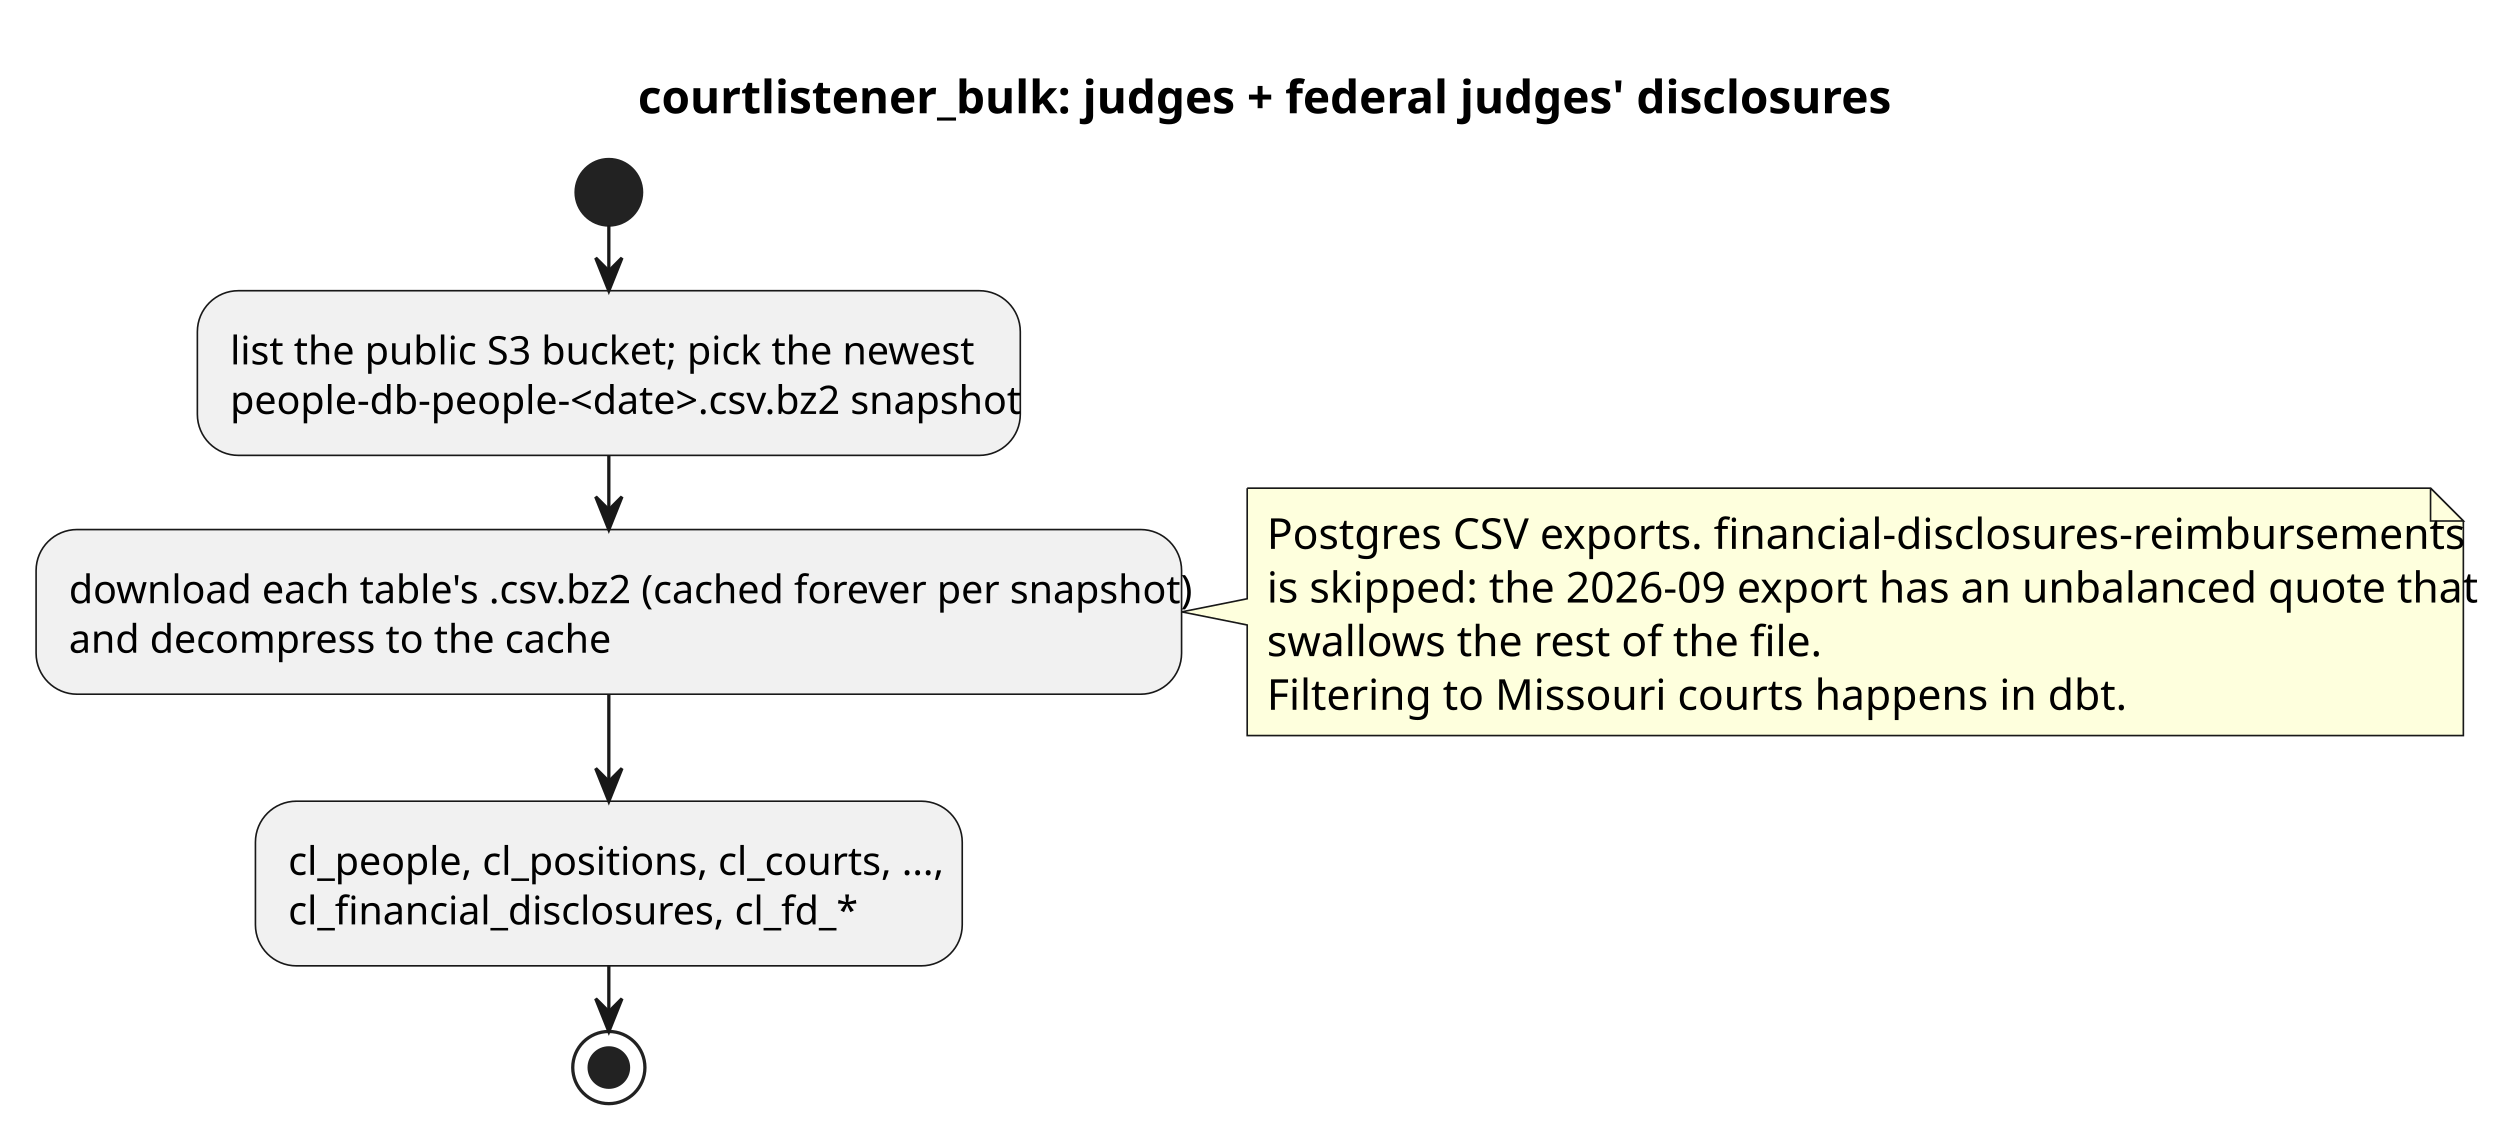
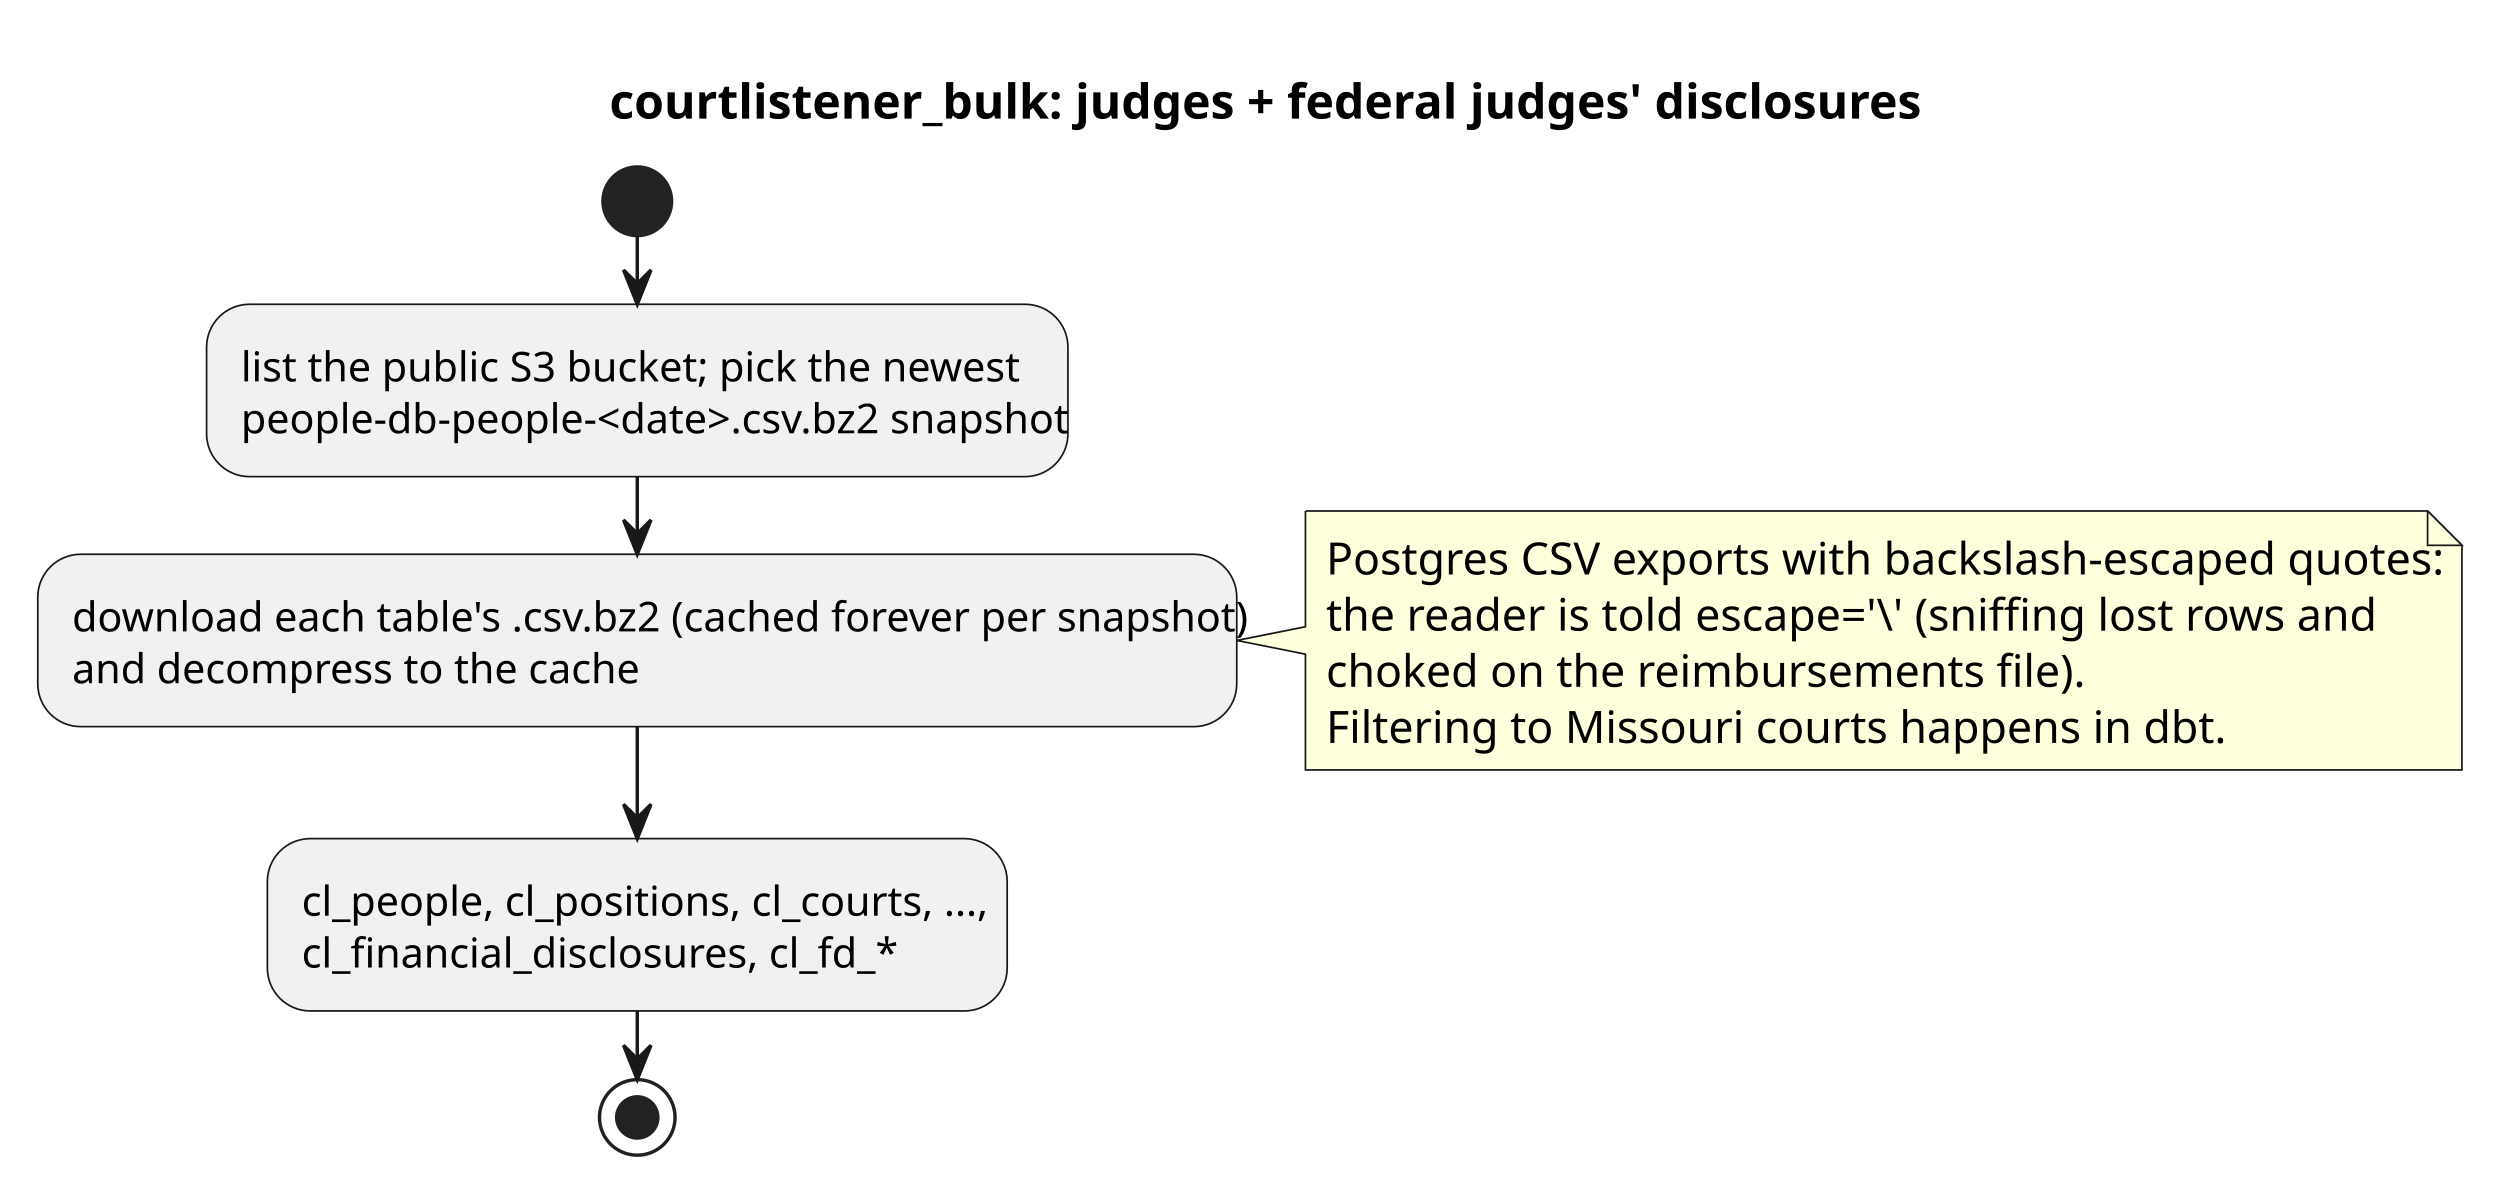
- <svg xmlns="http://www.w3.org/2000/svg" contentStyleType="text/css" height="347px" preserveAspectRatio="none" style="width:762px;height:347px;background:#FFFFFF;" version="1.1" viewBox="0 0 762 347" width="762px" zoomAndPan="magnify">
+ <svg xmlns="http://www.w3.org/2000/svg" contentStyleType="text/css" height="347px" preserveAspectRatio="none" style="width:728px;height:347px;background:#FFFFFF;" version="1.1" viewBox="0 0 728 347" width="728px" zoomAndPan="magnify">
  <defs />
  <g>
-     <text fill="#000000" font-family="sans-serif" font-size="14" font-weight="bold" lengthAdjust="spacing" textLength="370.938" x="194.446" y="34.533">courtlistener_bulk: judges + federal judges' disclosures</text>
+     <text fill="#000000" font-family="sans-serif" font-size="14" font-weight="bold" lengthAdjust="spacing" textLength="370.938" x="177.488" y="34.533">courtlistener_bulk: judges + federal judges' disclosures</text>
    <ellipse cx="185.572" cy="58.609" fill="#222222" rx="10" ry="10" style="stroke:#222222;stroke-width:1.0;" />
    <rect fill="#F1F1F1" height="50.188" rx="12.5" ry="12.5" style="stroke:#181818;stroke-width:0.5;" width="250.83" x="60.157" y="88.609" />
    <text fill="#000000" font-family="sans-serif" font-size="12" lengthAdjust="spacing" textLength="215.449" x="70.157" y="111.066">list the public S3 bucket; pick the newest</text>
    <text fill="#000000" font-family="sans-serif" font-size="12" lengthAdjust="spacing" textLength="230.83" x="70.157" y="126.16">people-db-people-&lt;date&gt;.csv.bz2 snapshot</text>
-     <path d="M380.144,148.797 L380.144,182.5 L360.144,186.5 L380.144,190.5 L380.144,224.203 A0,0 0 0 0 380.144,224.203 L750.831,224.203 A0,0 0 0 0 750.831,224.203 L750.831,158.797 L740.831,148.797 L380.144,148.797 A0,0 0 0 0 380.144,148.797 " fill="#FEFFDD" style="stroke:#181818;stroke-width:0.5;" />
-     <path d="M740.831,148.797 L740.831,158.797 L750.831,158.797 L740.831,148.797 " fill="#FEFFDD" style="stroke:#181818;stroke-width:0.5;" />
-     <text fill="#000000" font-family="sans-serif" font-size="13" lengthAdjust="spacing" textLength="349.686" x="386.144" y="167.292">Postgres CSV exports. financial-disclosures-reimbursements</text>
-     <text fill="#000000" font-family="sans-serif" font-size="13" lengthAdjust="spacing" textLength="349.089" x="386.144" y="183.644">is skipped: the 2026-09 export has an unbalanced quote that</text>
-     <text fill="#000000" font-family="sans-serif" font-size="13" lengthAdjust="spacing" textLength="158.958" x="386.144" y="199.995">swallows the rest of the file.</text>
+     <path d="M380.144,148.797 L380.144,182.5 L360.144,186.5 L380.144,190.5 L380.144,224.203 A0,0 0 0 0 380.144,224.203 L716.915,224.203 A0,0 0 0 0 716.915,224.203 L716.915,158.797 L706.915,148.797 L380.144,148.797 A0,0 0 0 0 380.144,148.797 " fill="#FEFFDD" style="stroke:#181818;stroke-width:0.5;" />
+     <path d="M706.915,148.797 L706.915,158.797 L716.915,158.797 L706.915,148.797 " fill="#FEFFDD" style="stroke:#181818;stroke-width:0.5;" />
+     <text fill="#000000" font-family="sans-serif" font-size="13" lengthAdjust="spacing" textLength="315.771" x="386.144" y="167.292">Postgres CSV exports with backslash-escaped quotes:</text>
+     <text fill="#000000" font-family="sans-serif" font-size="13" lengthAdjust="spacing" textLength="287.866" x="386.144" y="183.644">the reader is told escape='\' (sniffing lost rows and</text>
+     <text fill="#000000" font-family="sans-serif" font-size="13" lengthAdjust="spacing" textLength="206.654" x="386.144" y="199.995">choked on the reimbursements file).</text>
    <text fill="#000000" font-family="sans-serif" font-size="13" lengthAdjust="spacing" textLength="244.226" x="386.144" y="216.347">Filtering to Missouri courts happens in dbt.</text>
    <rect fill="#F1F1F1" height="50.188" rx="12.5" ry="12.5" style="stroke:#181818;stroke-width:0.5;" width="349.144" x="11" y="161.406" />
    <text fill="#000000" font-family="sans-serif" font-size="12" lengthAdjust="spacing" textLength="329.144" x="21" y="183.863">download each table's .csv.bz2 (cached forever per snapshot)</text>
    <text fill="#000000" font-family="sans-serif" font-size="12" lengthAdjust="spacing" textLength="157.43" x="21" y="198.957">and decompress to the cache</text>
    <rect fill="#F1F1F1" height="50.188" rx="12.5" ry="12.5" style="stroke:#181818;stroke-width:0.5;" width="215.434" x="77.856" y="244.203" />
    <text fill="#000000" font-family="sans-serif" font-size="12" lengthAdjust="spacing" textLength="195.434" x="87.856" y="266.66">cl_people, cl_positions, cl_courts, ...,</text>
    <text fill="#000000" font-family="sans-serif" font-size="12" lengthAdjust="spacing" textLength="169.424" x="87.856" y="281.754">cl_financial_disclosures, cl_fd_*</text>
    <ellipse cx="185.572" cy="325.391" fill="none" rx="11" ry="11" style="stroke:#222222;stroke-width:1.0;" />
    <ellipse cx="185.572" cy="325.391" fill="#222222" rx="6" ry="6" style="stroke:#222222;stroke-width:1.0;" />
    <line style="stroke:#181818;stroke-width:1.0;" x1="185.572" x2="185.572" y1="68.609" y2="88.609" />
    <polygon fill="#181818" points="181.572,78.609,185.572,88.609,189.572,78.609,185.572,82.609" style="stroke:#181818;stroke-width:1.0;" />
    <line style="stroke:#181818;stroke-width:1.0;" x1="185.572" x2="185.572" y1="138.797" y2="161.406" />
    <polygon fill="#181818" points="181.572,151.406,185.572,161.406,189.572,151.406,185.572,155.406" style="stroke:#181818;stroke-width:1.0;" />
    <line style="stroke:#181818;stroke-width:1.0;" x1="185.572" x2="185.572" y1="211.594" y2="244.203" />
    <polygon fill="#181818" points="181.572,234.203,185.572,244.203,189.572,234.203,185.572,238.203" style="stroke:#181818;stroke-width:1.0;" />
    <line style="stroke:#181818;stroke-width:1.0;" x1="185.572" x2="185.572" y1="294.391" y2="314.391" />
    <polygon fill="#181818" points="181.572,304.391,185.572,314.391,189.572,304.391,185.572,308.391" style="stroke:#181818;stroke-width:1.0;" />
  </g>
</svg>
